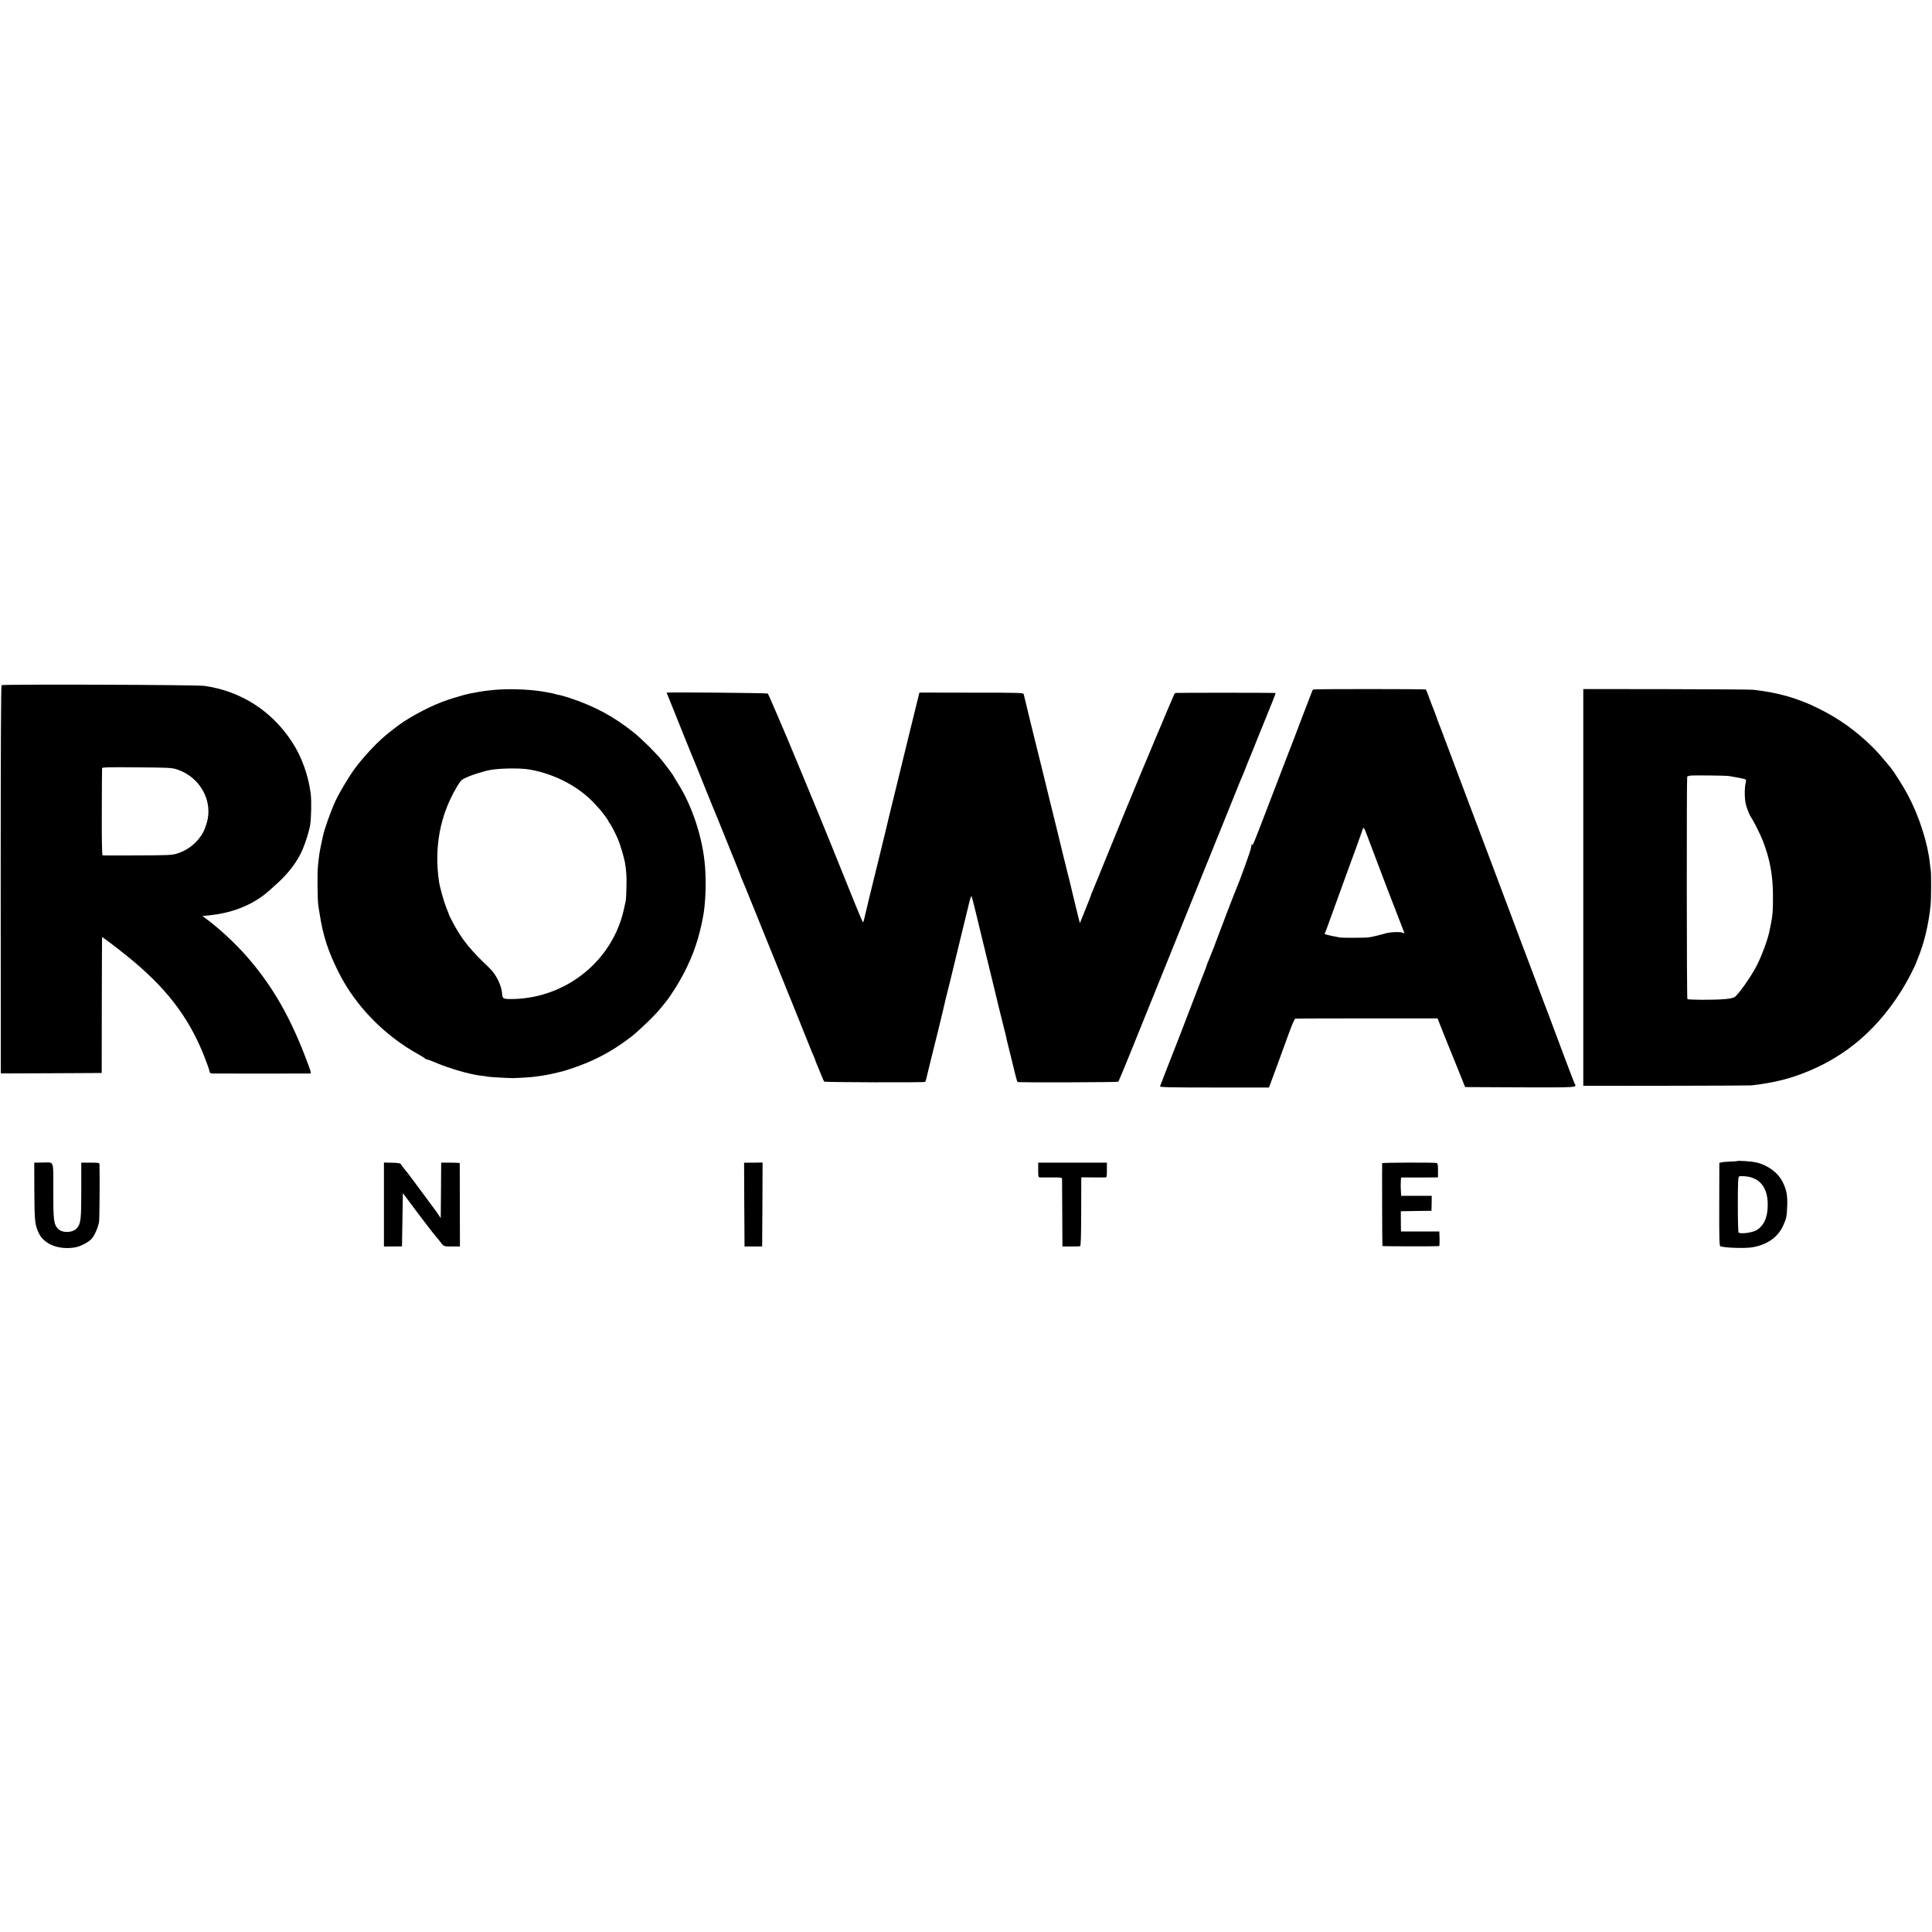
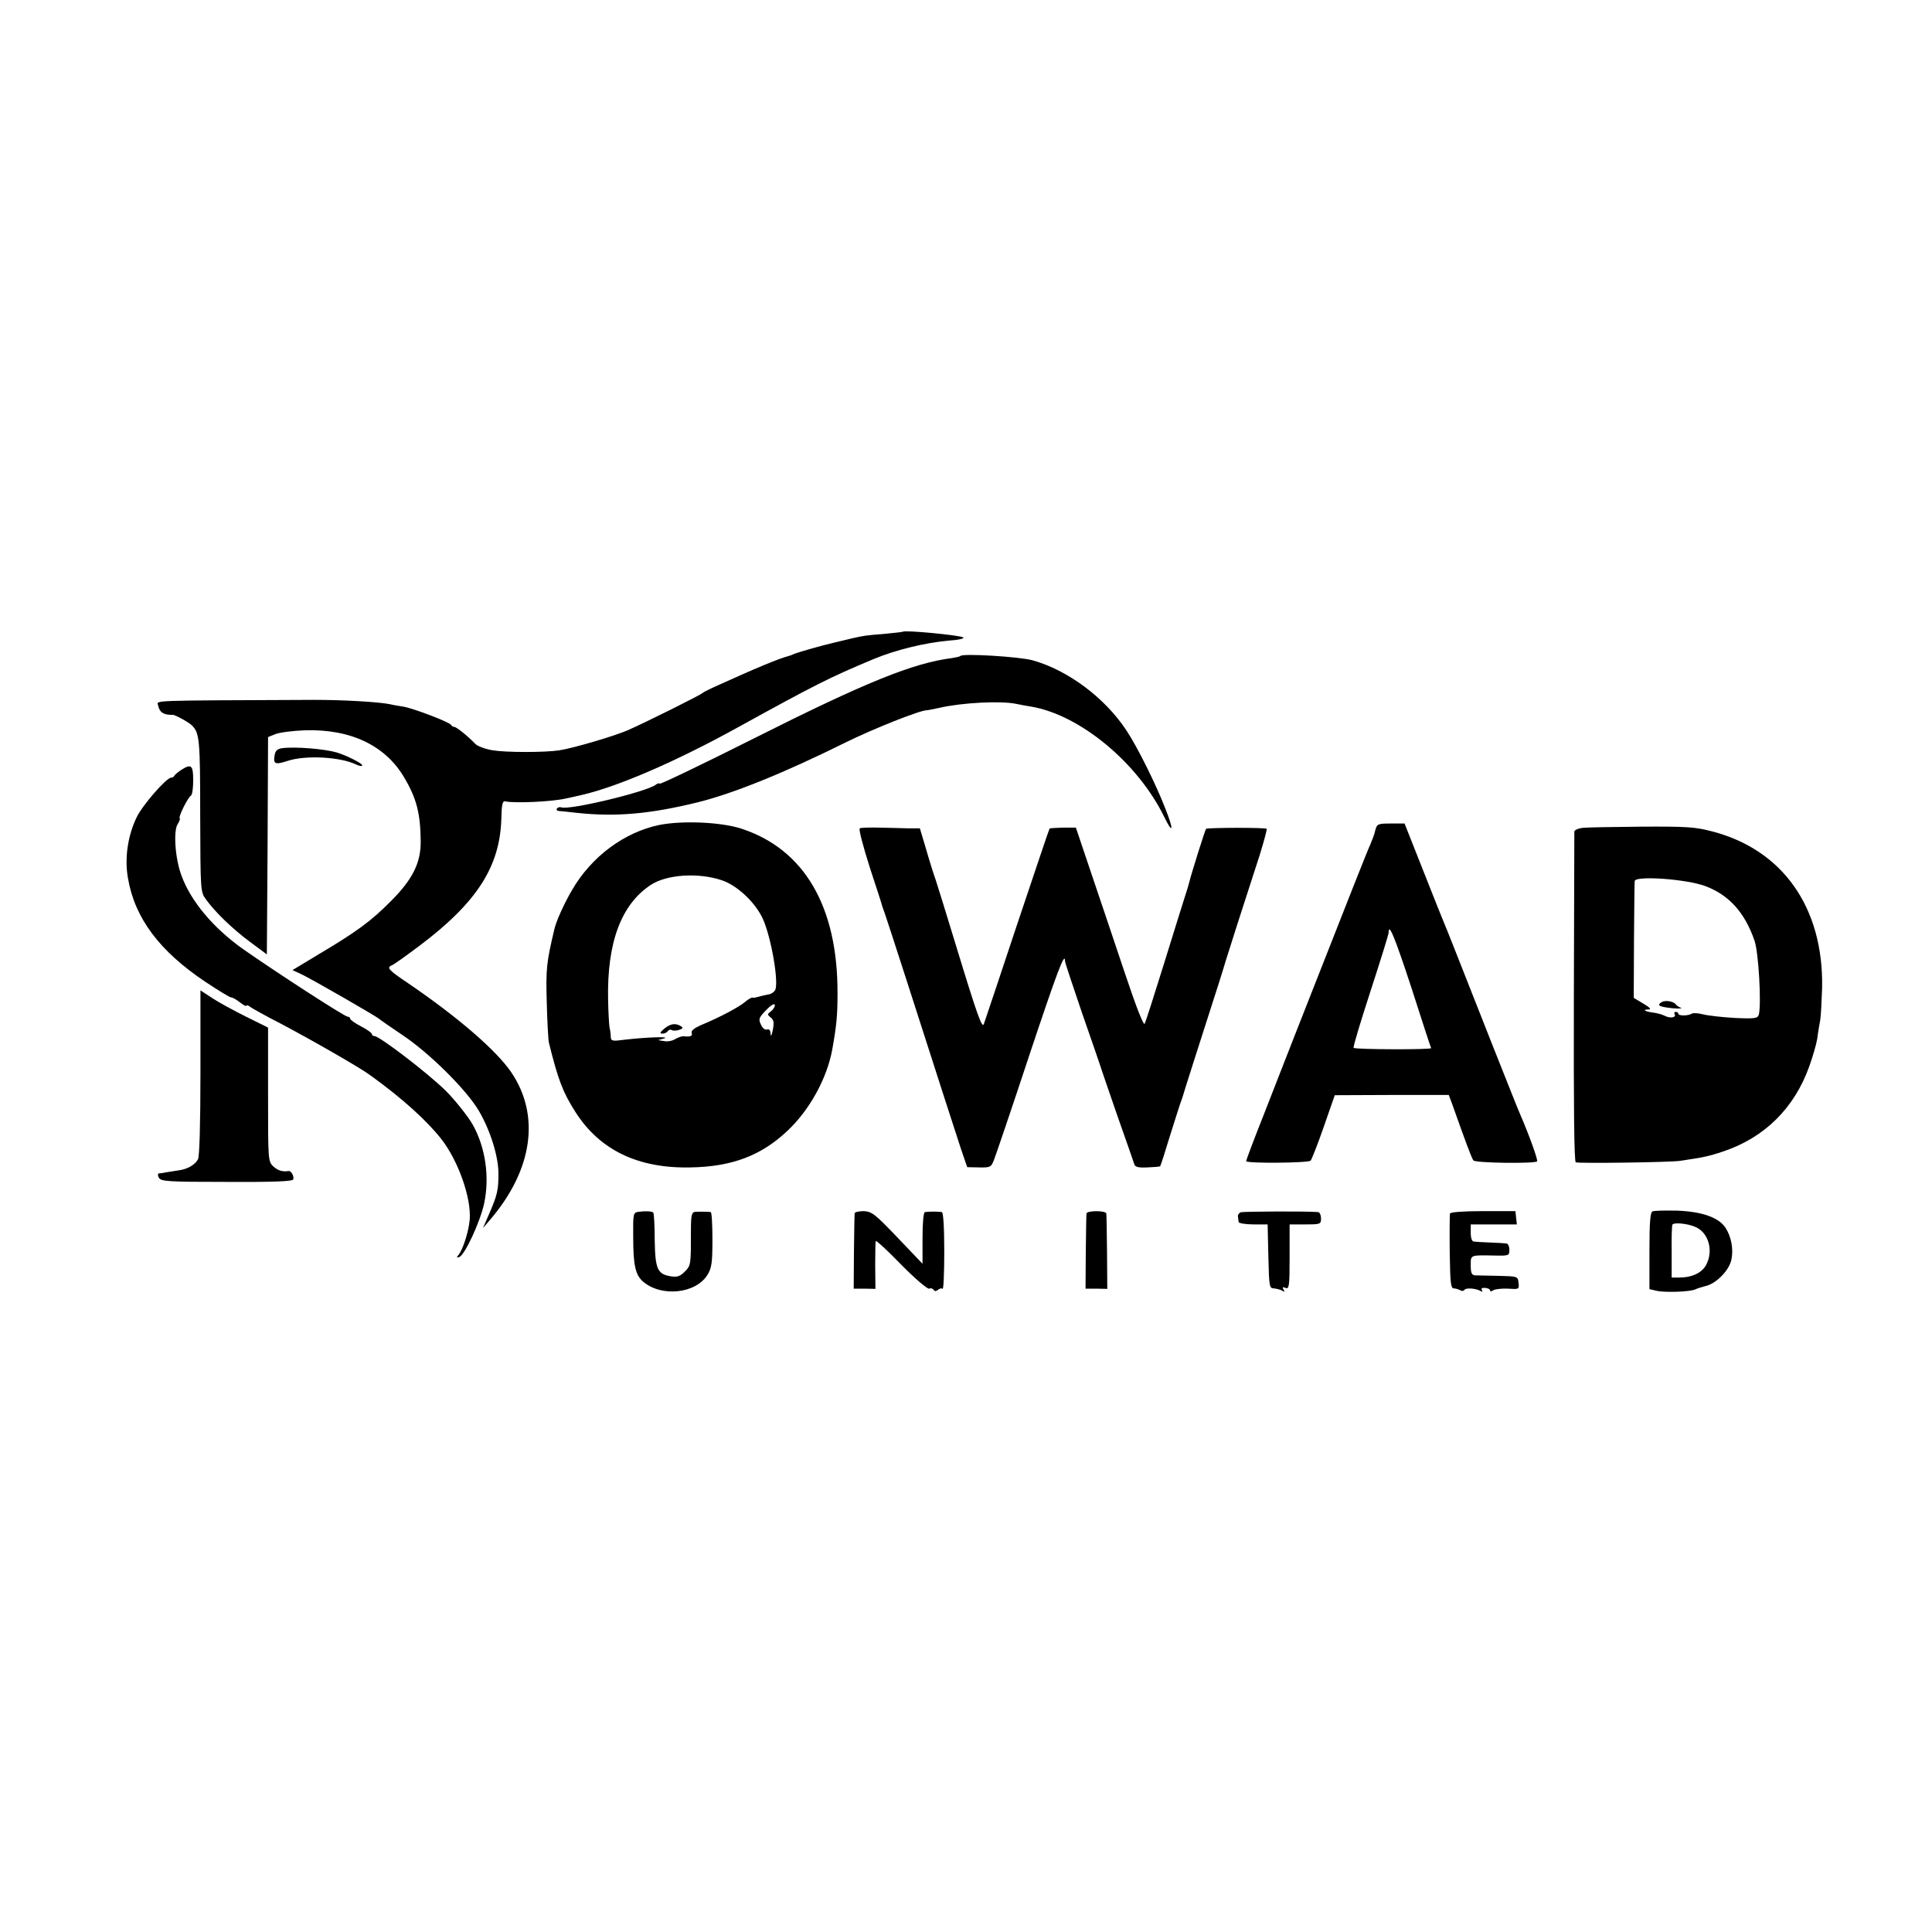
- <svg xmlns="http://www.w3.org/2000/svg" version="1.0" width="2194pt" height="2194pt" viewBox="0 0 2194 2194" preserveAspectRatio="xMidYMid meet">
-   <g transform="translate(0,2194) scale(0.1,-0.1)" fill="#000000" stroke="none">
-     <path d="M18 14159 c-7 -5 -10 -684 -10 -2175 0 -1193 1 -2184 1 -2202 l1 -32 572 2 573 3 1 770 c1 424 2 771 3 773 2 4 152 -109 272 -205 444 -356 705 -690 883 -1135 30 -75 58 -153 62 -172 5 -30 11 -36 33 -37 32 -1 1077 -1 1107 0 21 1 20 3 -13 94 -193 526 -401 892 -697 1231 -137 157 -320 326 -474 439 l-33 25 68 6 c252 26 455 101 633 234 25 19 95 81 157 138 111 103 189 202 251 317 40 73 97 242 113 332 14 79 18 281 7 365 -27 208 -102 417 -212 585 -231 353 -579 576 -993 636 -84 13 -2286 20 -2305 8z m1993 -957 c263 -86 414 -363 335 -613 -27 -86 -40 -111 -86 -171 -62 -80 -153 -143 -255 -173 -53 -16 -108 -18 -445 -19 -212 -1 -389 -1 -395 1 -7 2 -10 173 -9 491 1 268 2 493 3 499 1 10 89 12 394 9 369 -3 396 -4 458 -24z" />
-     <path d="M5645 14108 c-88 -6 -197 -21 -260 -35 -11 -2 -33 -6 -50 -9 -55 -10 -239 -65 -320 -97 -183 -71 -408 -196 -526 -291 -14 -12 -40 -32 -59 -46 -125 -94 -307 -286 -417 -440 -63 -89 -163 -259 -203 -345 -56 -122 -127 -322 -144 -405 -3 -14 -12 -56 -20 -95 -16 -74 -22 -114 -35 -235 -9 -82 -6 -392 4 -455 3 -22 10 -67 16 -100 38 -243 95 -419 216 -660 191 -380 519 -716 908 -930 39 -22 72 -43 73 -47 2 -4 10 -8 17 -8 7 0 49 -15 92 -33 165 -71 400 -139 528 -153 33 -3 62 -8 65 -9 8 -5 229 -18 295 -18 68 1 227 11 265 18 14 2 45 7 70 10 25 4 74 13 110 21 36 9 74 17 86 20 57 11 220 67 314 107 185 79 338 170 500 295 89 69 285 259 335 326 17 21 40 50 53 65 47 55 152 220 204 321 113 217 177 406 223 655 27 146 36 368 22 556 -24 328 -144 696 -314 962 -24 37 -43 70 -43 72 0 5 -87 123 -133 180 -66 82 -225 240 -317 314 -225 181 -441 298 -722 392 -48 15 -99 31 -115 34 -15 2 -43 9 -61 14 -18 5 -35 10 -37 10 -3 0 -29 4 -58 10 -151 30 -383 42 -562 29z m376 -908 c288 -52 563 -199 738 -394 14 -15 36 -39 49 -53 31 -34 102 -131 102 -139 0 -4 6 -15 14 -23 14 -16 58 -100 94 -181 21 -48 67 -201 78 -260 17 -100 21 -157 18 -280 -1 -74 -5 -146 -8 -160 -3 -14 -13 -59 -22 -100 -129 -579 -650 -1001 -1254 -1015 -112 -2 -125 3 -127 53 -6 101 -68 227 -150 304 -204 193 -302 312 -397 487 -31 57 -56 107 -56 110 0 3 -14 40 -31 81 -29 73 -74 232 -84 301 -56 389 12 749 200 1068 47 79 54 86 112 112 34 16 94 38 135 50 40 11 80 23 88 25 99 29 372 37 501 14z" />
-     <path d="M14911 14110 c-4 -3 -17 -34 -30 -70 -13 -36 -29 -78 -36 -95 -7 -16 -23 -57 -35 -90 -13 -33 -30 -80 -40 -105 -9 -25 -43 -112 -74 -195 -31 -82 -61 -159 -66 -170 -12 -30 -74 -191 -215 -560 -168 -440 -194 -503 -195 -481 0 31 -7 14 -14 -34 -5 -34 -125 -368 -175 -485 -20 -45 -163 -419 -188 -488 -23 -66 -103 -271 -118 -304 -8 -17 -15 -34 -15 -37 0 -7 -64 -175 -80 -211 -5 -11 -68 -175 -140 -365 -72 -190 -136 -354 -141 -365 -5 -11 -45 -114 -90 -230 -44 -115 -83 -216 -86 -222 -4 -10 123 -13 616 -13 l621 0 11 28 c16 39 123 333 205 559 44 122 74 193 84 195 8 2 375 3 815 3 l800 0 73 -185 c41 -102 78 -194 83 -205 5 -11 42 -103 83 -205 l74 -185 626 -3 c673 -2 644 -4 616 46 -5 9 -68 175 -140 367 -72 193 -143 384 -159 425 -16 41 -71 185 -121 320 -51 135 -109 290 -130 345 -21 55 -60 156 -85 225 -26 69 -108 287 -182 485 -75 198 -146 387 -158 420 -13 33 -58 152 -100 265 -43 113 -88 232 -100 265 -38 100 -235 625 -266 707 -16 43 -43 115 -60 160 -17 46 -35 92 -40 103 -5 11 -18 47 -29 80 -12 33 -25 69 -30 80 -5 11 -26 65 -46 120 -20 55 -39 102 -41 105 -6 6 -1273 7 -1282 0z m632 -1705 c19 -49 65 -171 102 -270 37 -99 86 -229 110 -290 97 -250 149 -383 171 -442 l24 -62 -24 8 c-28 11 -138 7 -186 -7 -53 -16 -151 -40 -190 -46 -40 -7 -323 -8 -342 -1 -7 2 -26 6 -43 9 -16 2 -51 9 -76 16 l-47 12 20 51 c10 29 84 232 164 452 80 220 160 441 179 490 18 50 43 121 56 158 27 79 19 87 82 -78z" />
-     <path d="M17980 11863 l0 -2253 38 0 c396 -2 1830 1 1864 4 152 14 348 53 477 96 524 171 925 489 1231 975 65 103 155 274 175 335 1 3 6 16 12 30 74 178 126 395 148 620 6 58 7 358 1 386 -2 11 -7 47 -10 80 -25 232 -121 532 -247 770 -48 93 -161 272 -200 318 -113 137 -152 181 -209 237 -188 184 -377 319 -610 434 -235 117 -457 180 -740 212 -25 3 -469 6 -987 7 l-943 1 0 -2252z m1655 1264 c17 -3 50 -9 75 -13 25 -4 47 -8 50 -9 75 -17 73 -15 65 -49 -17 -68 -14 -202 4 -262 22 -70 39 -110 62 -144 25 -37 105 -197 128 -258 79 -203 114 -389 115 -617 1 -193 -3 -237 -40 -410 -21 -103 -95 -299 -152 -405 -67 -126 -204 -318 -245 -344 -12 -8 -60 -18 -107 -22 -133 -11 -421 -10 -428 1 -8 12 -9 2513 -2 2525 3 4 19 10 35 12 44 5 405 1 440 -5z" />
-     <path d="M7570 14074 c0 0 35 -88 79 -195 43 -107 106 -264 140 -349 34 -85 66 -164 71 -175 6 -11 64 -155 130 -320 66 -165 125 -309 130 -320 5 -11 62 -150 126 -310 64 -159 121 -301 127 -315 6 -14 11 -27 12 -30 1 -3 7 -18 13 -33 7 -16 12 -30 12 -33 0 -2 8 -23 19 -47 24 -55 21 -48 178 -436 74 -185 141 -349 148 -366 7 -16 32 -77 55 -135 23 -58 46 -114 50 -125 5 -11 23 -56 41 -100 17 -44 37 -93 44 -110 7 -16 31 -75 53 -130 99 -247 213 -532 221 -550 5 -11 16 -36 25 -57 9 -20 16 -39 16 -43 0 -3 9 -25 19 -48 10 -23 31 -73 46 -112 15 -38 31 -74 35 -78 7 -8 1139 -12 1147 -3 4 4 17 51 29 106 3 14 14 59 24 100 34 130 162 654 166 679 3 14 20 86 39 160 19 75 48 192 64 261 17 69 58 238 91 375 34 138 72 293 84 344 12 52 25 90 29 85 3 -6 22 -78 42 -160 20 -82 54 -223 76 -314 22 -91 63 -257 90 -370 27 -113 61 -252 75 -309 14 -57 27 -111 29 -120 2 -9 13 -54 25 -101 12 -47 23 -92 25 -100 2 -8 8 -35 15 -60 7 -25 14 -56 17 -70 2 -14 11 -52 20 -85 8 -33 16 -67 18 -75 2 -8 13 -53 25 -100 12 -47 23 -93 25 -103 7 -35 36 -141 39 -144 8 -8 1139 -4 1146 3 4 5 65 151 135 324 203 504 291 721 380 940 157 389 454 1122 497 1230 16 41 34 84 39 95 4 11 29 72 54 135 25 63 50 124 55 135 5 11 57 139 115 285 100 249 123 306 145 355 5 11 19 45 30 75 11 30 25 64 30 75 5 11 30 72 55 135 25 63 50 124 54 135 5 11 33 79 61 150 29 72 72 177 95 235 24 58 42 107 40 110 -2 4 -1069 4 -1133 1 -7 -1 -16 -11 -21 -24 -5 -12 -18 -43 -29 -67 -11 -25 -39 -90 -62 -145 -22 -55 -45 -109 -50 -120 -11 -24 -112 -264 -164 -390 -21 -49 -44 -106 -53 -125 -19 -46 -31 -75 -42 -102 -5 -13 -16 -39 -24 -58 -25 -56 -218 -529 -359 -875 -71 -176 -136 -334 -144 -352 -8 -17 -14 -33 -14 -36 0 -3 -4 -16 -10 -29 -5 -13 -34 -84 -63 -158 l-54 -134 -53 214 c-28 118 -53 222 -55 230 -2 8 -17 71 -35 140 -17 69 -33 134 -36 145 -2 11 -40 166 -84 345 -44 179 -113 456 -151 615 -39 160 -105 425 -146 590 -40 165 -75 309 -77 319 -3 19 -17 20 -594 20 l-591 1 -10 -40 c-6 -22 -49 -197 -96 -390 -47 -192 -126 -516 -176 -720 -50 -203 -93 -380 -95 -392 -2 -12 -33 -138 -68 -280 -93 -378 -166 -675 -170 -698 -8 -38 -19 -80 -24 -89 -3 -5 -45 92 -94 215 -105 263 -443 1096 -473 1164 -7 17 -74 179 -149 360 -76 182 -143 344 -150 360 -8 17 -58 134 -111 260 -54 127 -101 234 -106 239 -6 7 -1149 17 -1149 10z" />
-     <path d="M19728 8755 c-2 -2 -37 -5 -78 -6 -41 -1 -86 -5 -100 -9 l-25 -6 -1 -472 c-1 -424 1 -472 15 -476 58 -17 277 -24 356 -11 169 27 293 112 354 245 38 83 42 103 47 230 4 116 -8 178 -51 265 -52 107 -169 194 -301 224 -48 12 -209 23 -216 16z m162 -187 c128 -41 191 -155 184 -334 -4 -123 -44 -211 -119 -260 -48 -31 -180 -51 -212 -31 -4 3 -8 145 -8 317 0 238 3 313 13 319 16 10 97 4 142 -11z" />
-     <path d="M390 8411 c2 -343 6 -379 50 -474 60 -127 225 -193 410 -163 63 10 160 61 194 102 33 39 71 130 81 189 5 30 9 482 5 651 0 19 -6 21 -103 21 l-104 0 0 -313 c0 -331 -5 -376 -47 -428 -45 -57 -167 -63 -217 -10 -49 52 -54 95 -54 432 0 361 16 321 -128 320 l-88 -1 1 -326z" />
-     <path d="M4360 8261 l0 -477 103 1 102 1 5 302 5 303 92 -123 c50 -68 117 -157 150 -199 32 -41 72 -93 88 -115 17 -21 38 -48 48 -59 10 -11 33 -39 50 -62 37 -49 38 -49 141 -48 l79 0 -1 470 c0 259 -1 473 -1 476 -1 3 -48 6 -106 6 l-105 0 -2 -315 -3 -316 -29 44 c-16 24 -33 49 -38 54 -5 6 -77 103 -160 216 -83 113 -154 207 -157 210 -6 5 -59 73 -73 94 -4 6 -47 12 -98 12 l-90 2 0 -477z" />
-     <path d="M8452 8261 l3 -476 100 0 100 0 3 476 2 477 -105 -1 -105 -1 2 -475z" />
-     <path d="M11790 8653 c0 -79 1 -83 23 -84 12 0 73 0 135 0 100 1 112 -1 113 -17 0 -9 1 -186 2 -392 l2 -375 95 0 c52 -1 100 1 106 3 8 2 11 106 12 360 0 196 1 372 1 389 l1 33 128 -1 c70 0 135 0 145 0 15 1 17 12 17 84 l0 84 -390 0 -390 0 0 -84z" />
-     <path d="M15696 8731 c-2 -6 0 -930 3 -941 1 -4 618 -5 644 -1 4 0 6 38 5 84 l-3 82 -217 0 -218 0 -1 30 c0 16 -1 68 -1 115 l0 85 174 3 174 2 2 85 1 85 -174 0 -173 0 -4 68 c-2 37 -2 83 0 103 l3 37 182 0 c100 0 194 1 210 1 l27 1 0 79 c0 67 -3 80 -17 84 -26 7 -613 5 -617 -2z" />
+ <svg xmlns="http://www.w3.org/2000/svg" version="1.0" width="800pt" height="800pt" viewBox="0 0 800 800" preserveAspectRatio="xMidYMid meet">
+   <g transform="translate(0,800) scale(0.1,-0.1)" fill="#000000" stroke="none">
+     <path d="M3738 5384 c-2 -1 -37 -5 -78 -9 -77 -6 -83 -7 -135 -19 -16 -4 -50 -12 -75 -18 -48 -11 -135 -36 -160 -45 -8 -4 -17 -7 -20 -8 -46 -12 -137 -50 -320 -133 -19 -9 -37 -18 -40 -21 -7 -8 -238 -123 -311 -155 -56 -24 -221 -73 -283 -83 -60 -9 -219 -9 -275 0 -31 5 -63 17 -72 26 -34 35 -79 71 -88 71 -5 0 -11 4 -13 8 -4 11 -156 69 -198 76 -19 3 -44 7 -55 10 -50 10 -197 18 -313 18 -704 -3 -651 -1 -647 -24 6 -28 23 -39 60 -38 9 1 69 -32 80 -44 31 -31 34 -58 34 -370 1 -312 1 -319 23 -349 37 -52 109 -122 183 -177 l70 -52 3 450 2 450 30 12 c16 7 72 14 122 16 190 6 334 -63 412 -196 51 -86 67 -149 68 -263 1 -89 -33 -158 -123 -248 -82 -83 -144 -128 -292 -216 l-116 -70 37 -17 c46 -22 315 -177 322 -185 3 -3 46 -33 95 -66 112 -74 267 -228 318 -315 48 -82 81 -189 81 -260 0 -68 -5 -89 -38 -165 l-26 -60 30 35 c176 206 208 431 87 610 -63 92 -222 229 -429 370 -79 53 -89 64 -65 73 8 3 58 39 113 80 239 180 334 328 340 527 1 57 5 74 15 72 37 -9 196 -2 254 12 11 2 41 9 67 15 146 34 386 137 643 279 325 179 379 206 560 282 93 39 214 68 310 77 44 3 71 9 63 14 -17 9 -243 31 -250 23z" />
+     <path d="M3977 5284 c-2 -3 -18 -6 -35 -9 -160 -20 -358 -100 -821 -333 -211 -106 -386 -190 -389 -187 -3 3 -10 1 -16 -4 -36 -29 -359 -107 -392 -94 -7 2 -14 0 -18 -5 -3 -5 0 -9 7 -10 7 0 41 -4 77 -8 160 -17 300 -5 500 44 148 37 356 121 610 247 113 56 311 135 338 134 4 0 27 5 52 10 95 22 258 30 320 16 14 -3 41 -8 60 -11 202 -34 442 -233 551 -457 37 -76 40 -54 4 36 -40 103 -116 255 -161 323 -90 136 -244 250 -389 290 -55 15 -287 29 -298 18z" />
+     <path d="M1169 4902 c-18 -2 -28 -10 -31 -25 -8 -41 0 -45 52 -28 75 25 218 17 283 -14 15 -7 27 -9 27 -4 0 8 -63 40 -105 53 -51 15 -172 25 -226 18z" />
+     <path d="M749 4811 c-13 -9 -25 -19 -27 -23 -2 -5 -8 -8 -13 -8 -20 0 -119 -114 -143 -164 -37 -76 -51 -171 -36 -253 28 -165 131 -302 321 -429 53 -35 100 -64 106 -64 6 0 22 -9 37 -21 14 -11 26 -17 26 -14 0 4 6 3 13 -2 6 -6 66 -39 132 -73 123 -65 328 -182 369 -213 132 -95 233 -187 293 -263 71 -91 125 -245 118 -334 -4 -48 -28 -125 -47 -147 -8 -10 -8 -12 4 -8 23 9 87 147 103 223 23 109 5 231 -47 324 -18 33 -77 107 -113 142 -74 73 -274 226 -295 226 -6 0 -10 4 -10 8 0 5 -20 19 -45 32 -25 13 -45 27 -45 32 0 4 -4 8 -10 8 -13 0 -301 187 -435 281 -122 87 -214 196 -253 302 -27 70 -35 188 -16 215 7 11 11 22 8 24 -6 6 34 86 47 94 5 3 9 31 9 63 0 63 -8 70 -51 42z" />
+     <path d="M2730 4584 c-145 -30 -281 -131 -361 -269 -33 -56 -67 -131 -74 -165 -32 -134 -35 -163 -31 -300 2 -80 6 -155 9 -168 38 -153 57 -204 110 -287 101 -158 260 -234 477 -229 171 3 292 49 400 151 92 86 164 217 186 336 18 101 22 142 22 234 1 360 -138 597 -399 682 -83 27 -244 34 -339 15z m259 -229 c63 -21 137 -90 169 -158 35 -75 69 -270 51 -298 -4 -7 -15 -14 -23 -16 -22 -4 -50 -11 -56 -13 -3 -1 -9 -2 -14 -1 -5 1 -18 -7 -30 -17 -22 -20 -108 -66 -184 -97 -27 -12 -41 -23 -38 -32 5 -13 -5 -17 -32 -14 -8 1 -23 -4 -35 -11 -12 -8 -33 -12 -47 -9 l-25 4 25 7 c29 9 -75 5 -162 -5 -52 -7 -58 -6 -59 11 0 11 -2 28 -5 39 -2 11 -5 63 -6 115 -5 237 54 395 177 476 66 43 196 52 294 19z m205 -541 c-17 -13 -18 -15 -3 -27 13 -10 15 -21 9 -52 -5 -24 -8 -30 -9 -16 -1 15 -6 21 -15 18 -8 -3 -18 5 -25 20 -11 23 -9 29 21 60 18 19 34 29 36 23 2 -6 -4 -18 -14 -26z" />
+     <path d="M2750 3740 c-18 -15 -19 -20 -7 -20 9 0 19 5 22 10 4 6 11 8 16 5 5 -4 19 -3 30 0 17 6 19 9 8 16 -22 14 -44 10 -69 -11z" />
+     <path d="M5695 4563 c-3 -16 -13 -41 -20 -58 -13 -27 -80 -198 -305 -770 -34 -88 -96 -244 -136 -348 -41 -103 -74 -191 -74 -195 0 -10 257 -8 267 2 4 4 29 67 54 139 l46 132 236 1 236 0 15 -40 c57 -161 80 -222 87 -231 8 -11 254 -14 264 -4 4 5 -33 109 -70 194 -8 17 -61 152 -120 300 -149 378 -184 467 -194 490 -5 11 -44 109 -87 218 l-78 197 -57 0 c-54 0 -57 -2 -64 -27z m150 -655 c43 -134 79 -245 81 -248 3 -7 -313 -6 -321 1 -3 3 29 109 70 235 41 126 75 235 75 242 0 44 25 -17 95 -230z" />
+     <path d="M3560 4570 c-5 -3 14 -75 41 -160 28 -85 52 -159 53 -165 2 -5 6 -17 9 -25 6 -15 162 -499 244 -755 25 -77 57 -176 71 -219 l27 -79 49 -1 c46 -1 50 1 61 29 7 17 73 211 146 432 117 351 149 436 149 393 0 -6 32 -101 70 -213 39 -111 72 -209 75 -217 2 -8 34 -100 70 -205 37 -104 69 -197 72 -206 3 -11 17 -15 54 -13 27 1 51 3 53 5 2 2 20 58 40 124 21 66 40 127 43 135 3 8 7 20 9 25 3 13 80 253 108 340 24 73 69 216 71 225 1 5 87 274 141 439 18 58 31 107 29 109 -6 6 -245 5 -251 0 -4 -4 -61 -186 -69 -219 -2 -9 -10 -36 -18 -60 -8 -24 -47 -150 -87 -279 -40 -129 -76 -241 -80 -249 -5 -9 -37 74 -84 215 -42 126 -105 312 -139 413 l-62 184 -53 0 c-29 -1 -54 -2 -56 -4 -2 -2 -62 -182 -135 -399 -72 -217 -134 -402 -137 -410 -7 -20 -26 31 -114 320 -39 129 -78 253 -85 275 -8 22 -26 79 -40 128 l-26 87 -47 0 c-26 1 -80 2 -120 3 -41 1 -78 0 -82 -3z" />
+     <path d="M6553 4572 c-18 -2 -33 -9 -34 -15 0 -7 -1 -317 -2 -689 -1 -445 1 -679 8 -681 17 -5 387 0 430 6 97 14 124 20 180 39 171 57 295 179 357 353 14 39 29 90 33 115 3 25 9 59 12 75 3 17 6 77 8 135 6 333 -164 573 -458 648 -68 18 -108 20 -290 19 -117 -1 -227 -3 -244 -5z m508 -241 c99 -37 164 -110 204 -226 17 -48 29 -262 18 -306 -5 -16 -15 -18 -101 -14 -53 3 -112 10 -131 15 -19 5 -39 6 -45 3 -15 -10 -56 -10 -56 -1 0 4 -5 8 -11 8 -5 0 -8 -4 -5 -9 9 -14 -17 -19 -39 -8 -11 6 -33 12 -49 14 -34 4 -48 13 -20 13 13 0 6 8 -21 24 l-40 24 1 239 c1 131 2 241 3 245 4 23 214 8 292 -21z" />
+     <path d="M6880 3850 c-21 -13 -10 -19 46 -25 27 -2 42 -1 34 2 -8 3 -17 9 -20 13 -9 14 -45 20 -60 10z" />
+     <path d="M830 3559 c0 -213 -4 -347 -10 -359 -12 -23 -43 -41 -79 -46 -14 -2 -37 -6 -51 -8 -14 -3 -29 -5 -33 -5 -4 -1 -4 -9 1 -18 9 -15 38 -17 281 -17 187 -1 272 2 275 10 5 12 -8 36 -18 35 -27 -4 -45 2 -64 19 -22 20 -22 26 -22 298 l0 277 -91 45 c-50 25 -113 59 -140 77 l-49 32 0 -340z" />
+     <path d="M2643 2982 c-21 -3 -22 -8 -21 -105 0 -117 9 -156 41 -184 76 -65 219 -50 267 29 17 28 20 50 20 146 0 61 -3 113 -7 113 -12 2 -46 2 -65 1 -14 -2 -17 -14 -17 -79 0 -141 0 -143 -26 -169 -19 -19 -31 -23 -57 -19 -56 9 -65 30 -67 151 0 59 -3 110 -6 113 -7 6 -33 7 -62 3z" />
+     <path d="M3539 2976 c-1 -6 -2 -79 -3 -162 l-1 -150 45 0 45 -1 -1 96 c0 53 1 99 2 102 2 4 50 -40 106 -98 56 -57 108 -101 115 -99 7 3 15 1 19 -5 4 -7 10 -6 18 0 7 6 16 8 19 4 4 -3 7 66 7 155 0 101 -4 162 -10 163 -5 1 -21 2 -35 2 -14 0 -29 -1 -35 -2 -6 0 -10 -44 -10 -108 l0 -106 -103 108 c-93 97 -106 108 -140 110 -20 0 -38 -4 -38 -9z" />
+     <path d="M4499 2975 c-1 -5 -2 -78 -3 -161 l-1 -150 45 0 45 -1 -1 151 c-1 83 -2 156 -3 161 -1 13 -81 13 -82 0z" />
+     <path d="M5137 2980 c-7 -3 -12 -11 -11 -17 1 -7 2 -17 3 -23 0 -5 28 -10 61 -10 l59 0 3 -132 c3 -125 4 -133 23 -133 11 -1 26 -5 34 -9 10 -7 12 -5 6 4 -6 10 -4 12 8 7 15 -6 17 7 17 128 l0 135 65 0 c63 0 65 1 65 25 0 14 -6 26 -12 26 -39 4 -311 3 -321 -1z" />
+     <path d="M6004 2975 c-1 -5 -2 -77 -1 -160 2 -126 4 -150 17 -150 8 0 20 -4 27 -8 6 -4 14 -3 17 2 6 10 51 6 69 -6 6 -3 7 -1 3 5 -4 7 1 10 14 9 11 -1 20 -5 20 -10 0 -6 5 -5 13 0 6 5 34 8 60 7 47 -3 48 -3 45 24 -3 27 -4 27 -83 29 -44 1 -88 2 -97 2 -14 1 -18 10 -18 41 0 45 -4 43 103 41 55 -1 57 0 57 24 0 14 -6 26 -12 26 -7 1 -38 3 -68 4 -30 1 -61 3 -67 4 -8 0 -13 15 -13 36 l0 35 96 0 95 0 -3 27 -3 28 -134 0 c-80 0 -135 -4 -137 -10z" />
+     <path d="M6843 2984 c-10 -4 -13 -47 -13 -164 l0 -158 30 -7 c37 -8 140 -4 160 6 8 4 28 10 43 14 42 9 97 64 106 108 10 43 0 96 -24 133 -28 43 -98 67 -200 71 -49 1 -96 0 -102 -3z m176 -64 c57 -23 78 -102 44 -161 -19 -31 -58 -49 -109 -49 l-32 0 0 107 c-1 59 1 109 3 112 6 10 62 5 94 -9z" />
  </g>
</svg>
